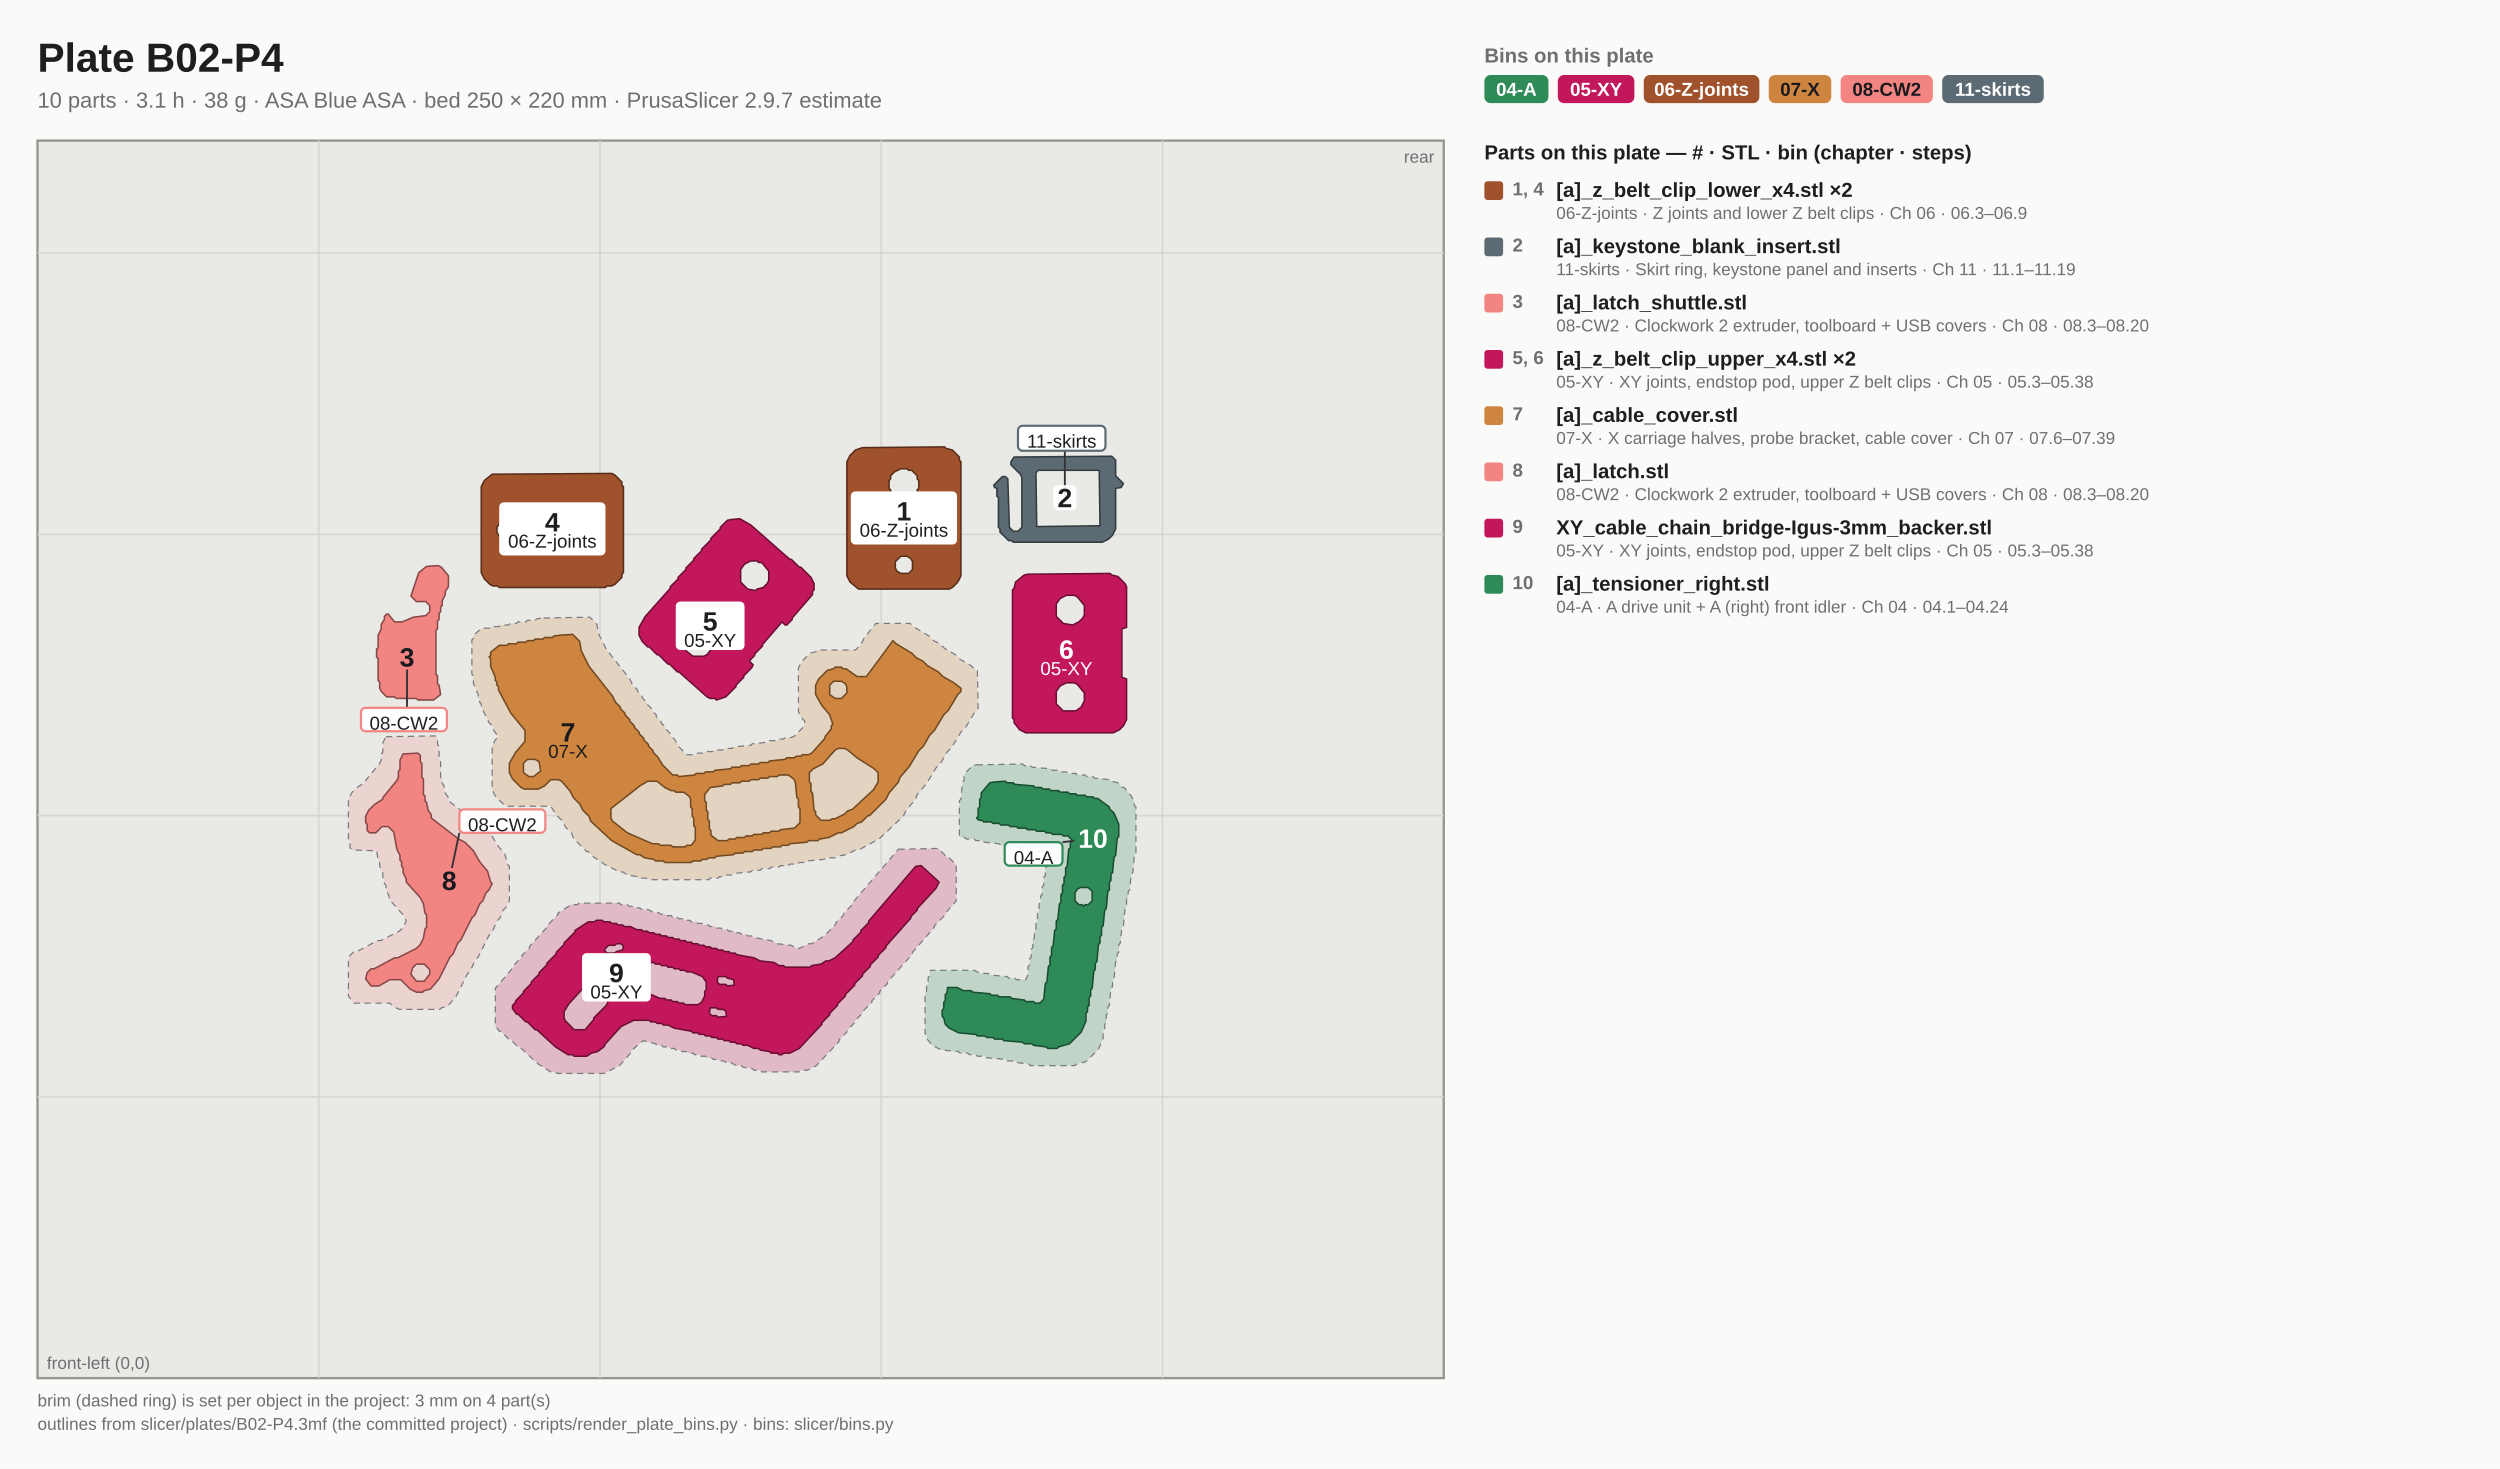
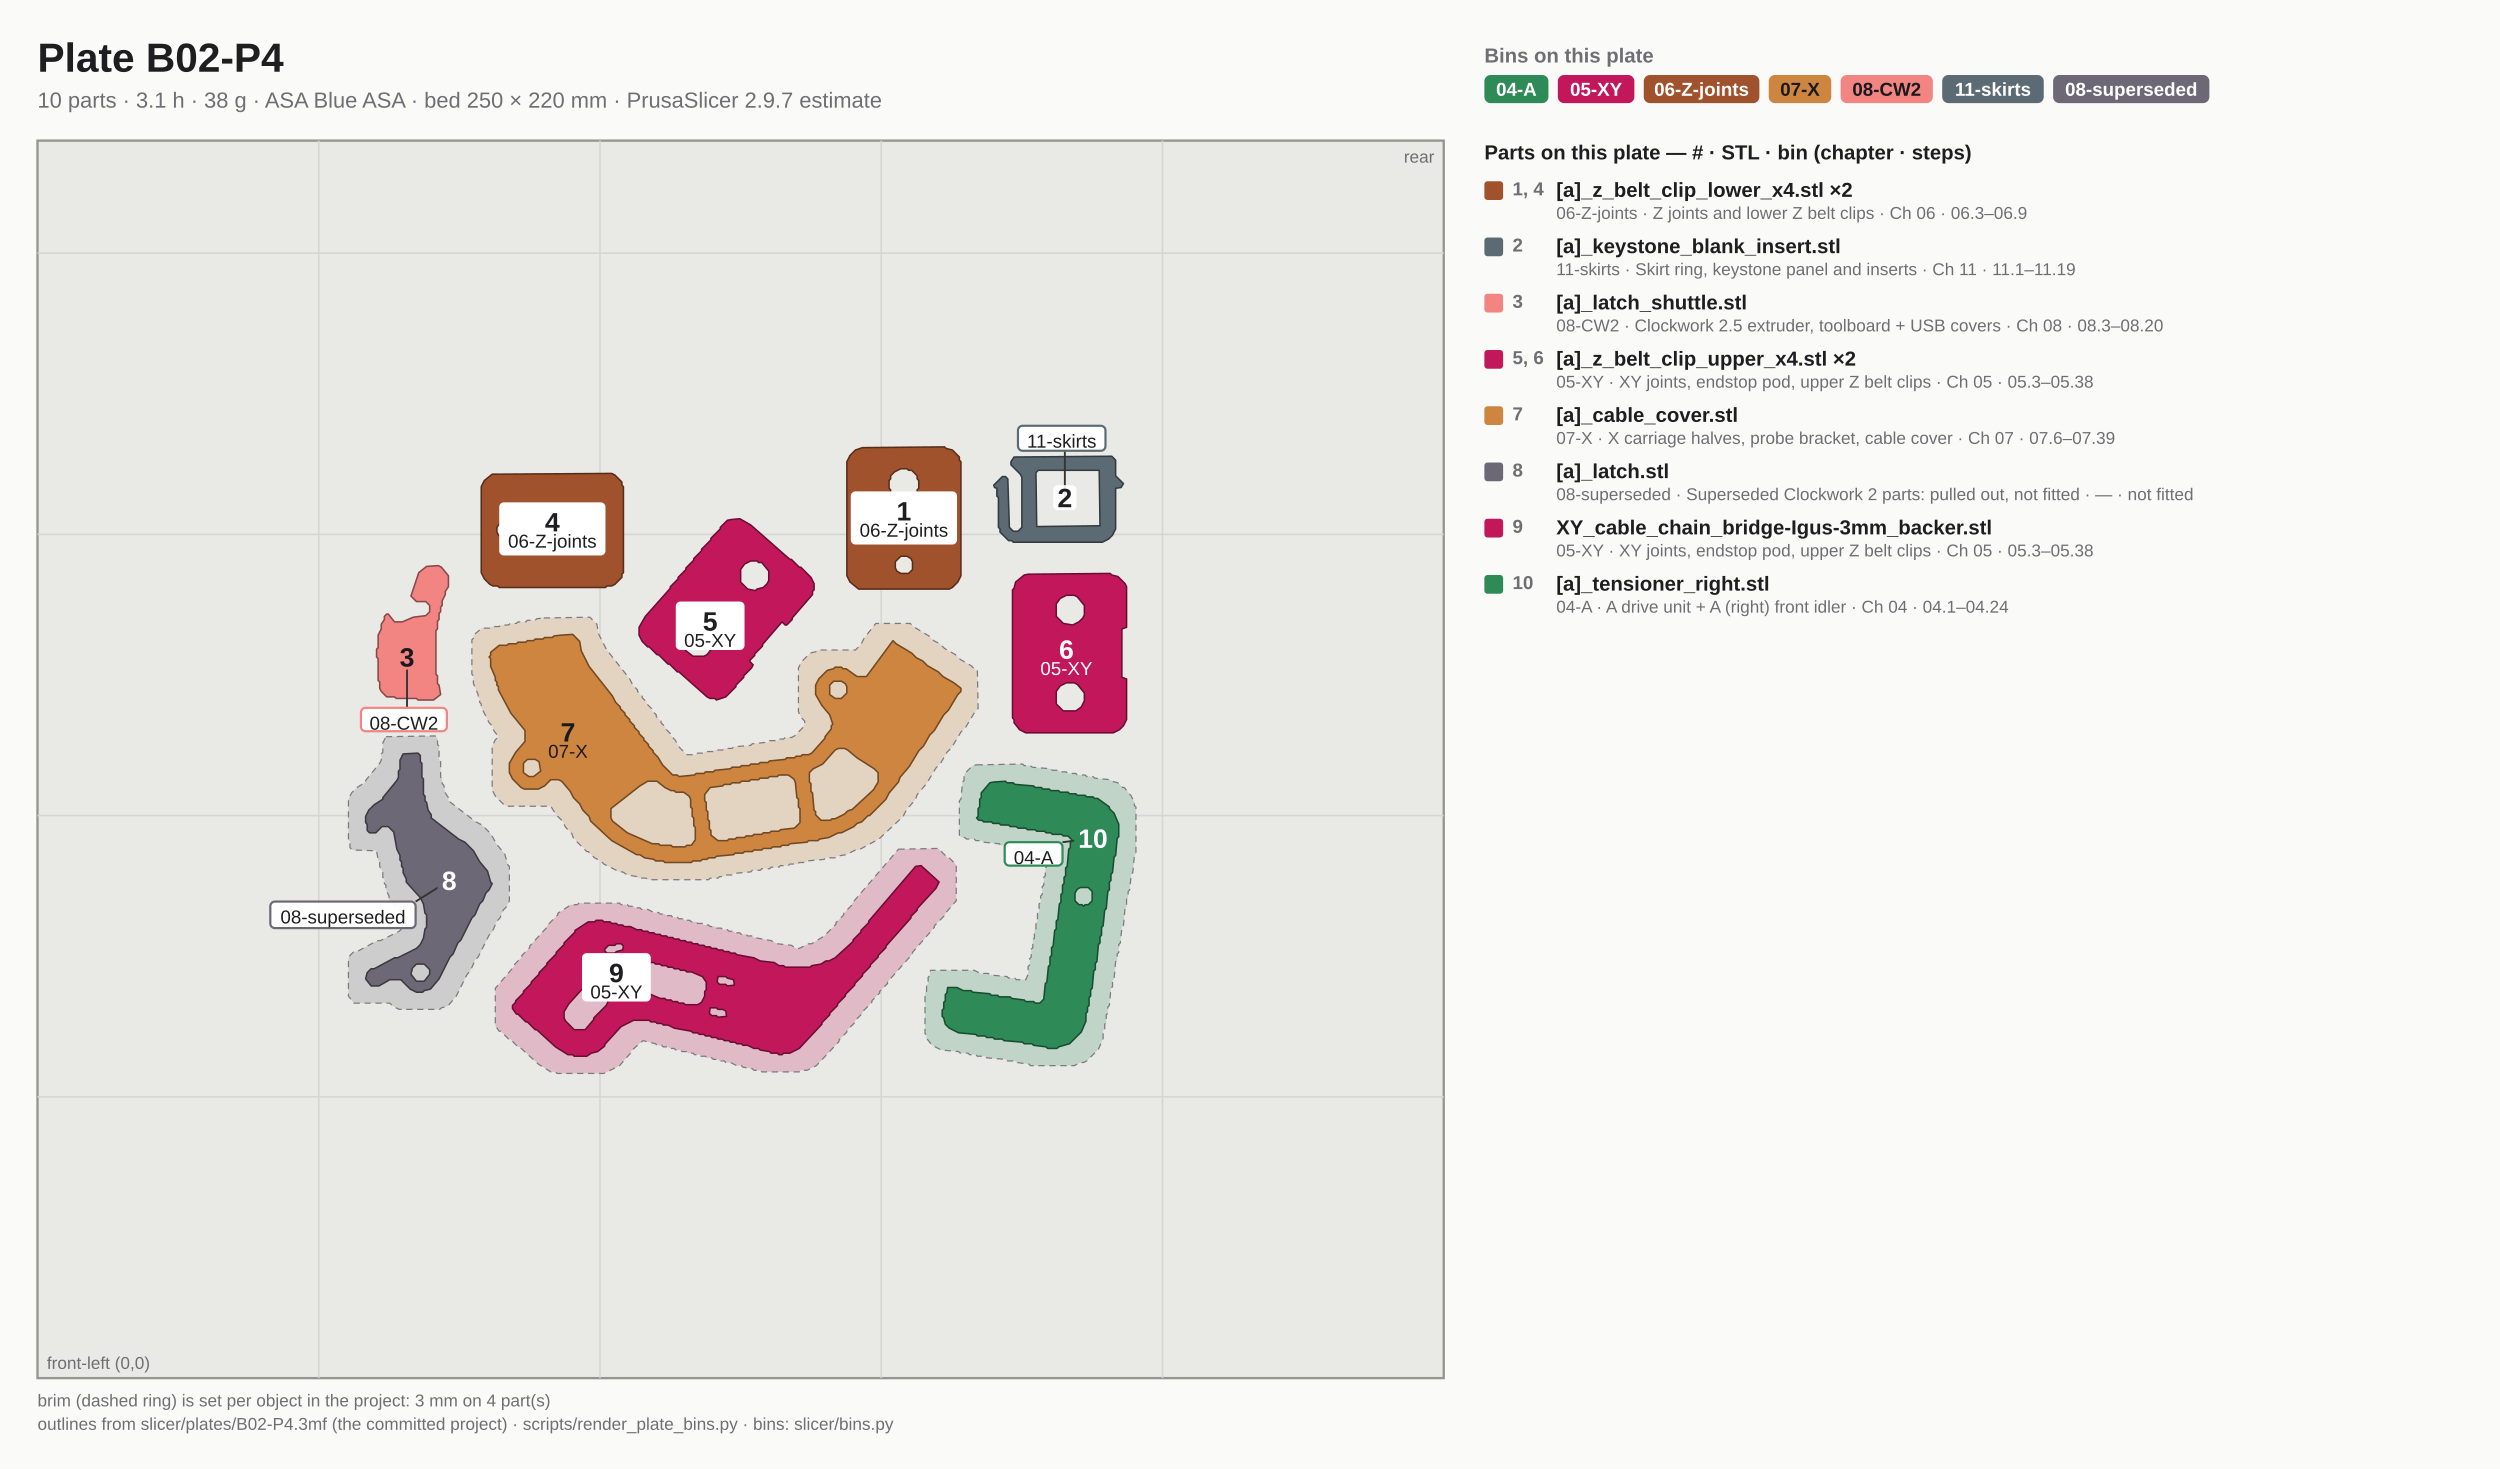
<svg xmlns="http://www.w3.org/2000/svg" width="1600" height="940" viewBox="0 0 1600 940" font-family="Arial, Helvetica, 'DejaVu Sans', sans-serif">
  <rect x="0" y="0" width="1600" height="940" fill="#fafaf9" />
  <text x="24.0" y="45.9" font-size="26" fill="#1e1e20" text-anchor="start" font-weight="bold">Plate B02-P4</text>
  <text x="24.0" y="68.9" font-size="14" fill="#6e6e73" text-anchor="start">10 parts  ·  3.1 h  ·  38 g  ·  ASA Blue ASA  ·  bed 250 × 220 mm  ·  PrusaSlicer 2.9.7 estimate</text>
  <rect x="24.0" y="90.0" width="900.0" height="792.0" fill="#e9e9e6" stroke="#96968f" stroke-width="1.5" />
  <line x1="204.0" y1="90.0" x2="204.0" y2="882.0" stroke="#d5d5d1" stroke-width="1.0" />
  <line x1="384.0" y1="90.0" x2="384.0" y2="882.0" stroke="#d5d5d1" stroke-width="1.0" />
  <line x1="564.0" y1="90.0" x2="564.0" y2="882.0" stroke="#d5d5d1" stroke-width="1.0" />
  <line x1="744.0" y1="90.0" x2="744.0" y2="882.0" stroke="#d5d5d1" stroke-width="1.0" />
  <line x1="24.0" y1="702.0" x2="924.0" y2="702.0" stroke="#d5d5d1" stroke-width="1.0" />
  <line x1="24.0" y1="522.0" x2="924.0" y2="522.0" stroke="#d5d5d1" stroke-width="1.0" />
  <line x1="24.0" y1="342.0" x2="924.0" y2="342.0" stroke="#d5d5d1" stroke-width="1.0" />
  <line x1="24.0" y1="162.0" x2="924.0" y2="162.0" stroke="#d5d5d1" stroke-width="1.0" />
  <text x="30.0" y="876.1" font-size="11" fill="#6e6e73" text-anchor="start">front-left (0,0)</text>
  <text x="918.0" y="104.1" font-size="11" fill="#6e6e73" text-anchor="end">rear</text>
  <path d="M348.0,395.5 377.5,395.0 382.0,399.5 383.0,405.5 388.0,415.5 403.0,434.5 405.0,438.5 408.0,441.5 408.0,442.5 411.0,445.5 411.0,446.5 414.0,449.5 414.0,450.5 417.0,453.5 417.0,454.5 420.0,457.5 420.0,458.5 423.0,461.5 423.0,462.5 426.0,465.5 426.0,466.5 429.0,469.5 429.0,470.5 432.0,473.5 435.0,478.5 439.5,483.0 445.5,483.0 446.5,482.0 450.5,482.0 451.5,481.0 456.5,481.0 457.5,480.0 462.5,480.0 463.5,479.0 468.5,479.0 469.5,478.0 480.5,477.0 481.5,476.0 491.5,475.0 492.5,474.0 497.5,474.0 498.5,473.0 501.5,473.0 502.5,472.0 506.5,472.0 508.5,471.0 514.0,465.5 515.0,463.5 515.0,461.5 513.0,459.5 511.0,455.5 511.0,427.5 513.0,423.5 518.5,418.0 522.5,417.0 523.5,416.0 547.5,416.0 551.0,412.5 553.0,408.5 560.5,399.0 582.5,399.0 584.5,401.0 594.5,407.0 597.5,410.0 601.5,412.0 604.5,415.0 611.5,419.0 614.5,422.0 621.5,426.0 624.5,429.0 625.5,429.0 626.0,453.5 624.0,455.5 618.0,465.5 615.0,468.5 609.0,478.5 606.0,481.5 602.0,488.5 599.0,491.5 593.0,501.5 587.0,508.5 586.0,511.5 580.0,518.5 578.0,522.5 562.5,537.0 549.5,544.0 547.5,544.0 541.5,547.0 535.5,548.0 534.5,549.0 528.5,549.0 527.5,550.0 516.5,551.0 515.5,552.0 511.5,552.0 510.5,553.0 505.5,553.0 504.5,554.0 499.5,554.0 498.5,555.0 493.5,555.0 492.5,556.0 487.5,556.0 486.5,557.0 481.5,557.0 480.5,558.0 469.5,559.0 468.5,560.0 464.5,560.0 463.5,561.0 460.5,561.0 459.5,562.0 454.5,562.0 453.5,563.0 414.5,563.0 413.5,562.0 408.5,562.0 407.5,561.0 401.5,560.0 398.5,558.0 396.5,558.0 386.5,553.0 384.5,551.0 380.5,549.0 376.5,545.0 375.5,545.0 367.0,536.5 366.0,533.5 362.0,529.5 360.0,525.5 356.0,521.5 352.5,516.0 324.5,516.0 322.5,515.0 317.0,509.5 315.0,505.5 315.0,477.5 317.0,473.5 319.0,471.5 316.0,467.5 315.0,464.5 313.0,462.5 308.0,452.5 308.0,450.5 307.0,449.5 307.0,447.5 306.0,446.5 306.0,444.5 303.0,437.5 303.0,432.5 302.0,431.5 302.0,409.5 303.0,408.5 303.0,406.5 308.5,402.0 313.5,402.0 314.5,401.0 319.5,401.0 320.5,400.0 325.5,400.0 326.5,399.0 330.5,399.0 331.5,398.0 336.5,398.0 337.5,397.0 342.5,397.0 343.5,396.0Z" fill-rule="evenodd" fill="#e3d3c1" stroke="#7a7a80" stroke-width="0.8" stroke-linejoin="round" stroke-dasharray="4 3" />
  <path d="M575.0,543.5 600.5,543.0 606.5,549.0 607.5,549.0 612.0,553.5 612.0,576.5 605.0,584.5 605.0,585.5 598.0,592.5 598.0,593.5 584.0,609.5 584.0,610.5 568.0,628.5 568.0,629.5 563.0,634.5 563.0,635.5 558.0,640.5 558.0,641.5 552.0,647.5 552.0,648.5 547.0,653.5 547.0,654.5 542.0,659.5 542.0,660.5 537.0,665.5 537.0,666.5 522.5,682.0 516.5,685.0 512.5,685.0 511.5,686.0 487.5,686.0 486.5,685.0 482.5,685.0 481.5,684.0 475.5,683.0 474.5,682.0 471.5,682.0 467.5,680.0 464.5,680.0 463.5,679.0 460.5,679.0 459.5,678.0 456.5,678.0 455.5,677.0 452.5,677.0 451.5,676.0 448.5,676.0 447.5,675.0 444.5,675.0 443.5,674.0 440.5,674.0 439.5,673.0 436.5,673.0 435.5,672.0 432.5,672.0 431.5,671.0 428.5,671.0 427.5,670.0 424.5,670.0 423.5,669.0 420.5,669.0 419.5,668.0 411.5,666.0 404.0,672.5 404.0,673.5 396.5,682.0 386.5,687.0 356.5,687.0 355.5,686.0 352.5,686.0 344.5,681.0 332.5,670.0 331.5,670.0 326.5,665.0 325.5,665.0 320.5,660.0 319.5,660.0 317.0,656.5 317.0,632.5 329.0,618.5 329.0,617.5 334.0,612.5 334.0,611.5 339.0,606.5 339.0,605.5 350.0,593.5 350.0,592.5 357.0,585.5 357.0,584.5 365.5,579.0 369.5,579.0 370.5,578.0 396.5,578.0 397.5,579.0 401.5,579.0 402.5,580.0 405.5,580.0 406.5,581.0 409.5,581.0 410.5,582.0 414.5,582.0 418.5,584.0 421.5,584.0 422.5,585.0 425.5,585.0 426.5,586.0 429.5,586.0 430.5,587.0 433.5,587.0 434.5,588.0 437.5,588.0 438.5,589.0 441.5,589.0 442.5,590.0 445.5,590.0 446.5,591.0 449.5,591.0 450.5,592.0 453.5,592.0 454.5,593.0 457.5,593.0 458.5,594.0 461.5,594.0 462.5,595.0 465.5,595.0 466.5,596.0 469.5,596.0 470.5,597.0 473.5,597.0 474.5,598.0 477.5,598.0 478.5,599.0 481.5,599.0 482.5,600.0 493.5,602.0 497.5,604.0 506.5,605.0 509.5,607.0 511.5,607.0 517.5,604.0 519.5,604.0 527.5,599.0 535.0,591.5 535.0,590.5 540.0,585.5 540.0,584.5 545.0,579.5 545.0,578.5Z" fill-rule="evenodd" fill="#e0bbc7" stroke="#7a7a80" stroke-width="0.8" stroke-linejoin="round" stroke-dasharray="4 3" />
  <path d="M625.0,489.5 654.5,489.0 655.5,490.0 659.5,490.0 660.5,491.0 672.5,492.0 673.5,493.0 677.5,493.0 678.5,494.0 682.5,494.0 683.5,495.0 688.5,495.0 689.5,496.0 694.5,496.0 695.5,497.0 699.5,497.0 700.5,498.0 710.5,499.0 711.5,500.0 715.5,501.0 718.5,504.0 719.5,504.0 724.0,509.5 726.0,513.5 726.0,515.5 727.0,516.5 727.0,546.5 726.0,547.5 725.0,558.5 724.0,559.5 723.0,569.5 722.0,570.5 722.0,574.5 721.0,575.5 721.0,580.5 720.0,581.5 719.0,592.5 718.0,593.5 717.0,603.5 716.0,604.5 716.0,609.5 715.0,610.5 715.0,614.5 714.0,615.5 713.0,626.5 712.0,627.5 712.0,631.5 711.0,632.5 710.0,643.5 709.0,644.5 709.0,648.5 708.0,649.5 708.0,654.5 707.0,655.5 707.0,658.5 706.0,659.5 706.0,664.5 703.0,671.5 695.5,679.0 693.5,680.0 691.5,680.0 687.5,682.0 659.5,682.0 658.5,681.0 650.5,680.0 649.5,679.0 644.5,679.0 643.5,678.0 631.5,677.0 630.5,676.0 625.5,676.0 624.5,675.0 620.5,675.0 619.5,674.0 614.5,674.0 613.5,673.0 602.5,672.0 596.5,669.0 593.0,664.5 593.0,662.5 592.0,661.5 592.0,635.5 593.0,634.5 593.0,630.5 594.0,629.5 594.0,625.5 595.0,624.5 595.5,621.0 623.5,621.0 627.5,623.0 632.5,623.0 633.5,624.0 644.5,625.0 645.5,626.0 649.5,626.0 650.5,627.0 656.5,627.0 658.0,623.5 658.0,618.5 659.0,617.5 659.0,613.5 660.0,612.5 660.0,607.5 661.0,606.5 661.0,601.5 662.0,600.5 662.0,595.5 663.0,594.5 663.0,590.5 664.0,589.5 664.0,584.5 665.0,583.5 665.0,578.5 666.0,577.5 666.0,573.5 667.0,572.5 667.0,567.5 668.0,566.5 668.0,561.5 669.0,560.5 669.0,555.5 670.0,554.5 671.0,546.5 668.5,545.0 662.5,545.0 661.5,544.0 658.5,544.0 657.5,543.0 652.5,543.0 651.5,542.0 640.5,541.0 639.5,540.0 629.5,539.0 628.5,538.0 624.5,538.0 623.5,537.0 618.5,537.0 617.5,536.0 615.5,536.0 614.0,534.5 614.0,512.5 615.0,511.5 616.0,500.5 617.0,499.5 617.0,496.5 618.0,494.5 622.5,490.0Z" fill-rule="evenodd" fill="#c0d4c7" stroke="#7a7a80" stroke-width="0.8" stroke-linejoin="round" stroke-dasharray="4 3" />
-   <path d="M247.0,471.5 278.5,471.0 280.0,472.5 280.0,476.5 281.0,477.5 281.0,486.5 282.0,487.5 282.0,497.5 283.0,498.5 283.0,501.5 284.0,502.5 285.0,507.5 287.0,510.5 287.0,512.5 304.5,526.0 308.5,528.0 314.0,533.5 318.0,540.5 323.0,546.5 325.0,553.5 326.0,554.5 326.0,576.5 324.0,580.5 322.0,582.5 320.0,587.5 318.0,589.5 315.0,596.5 313.0,598.5 306.0,612.5 304.0,614.5 301.0,621.5 299.0,623.5 292.0,637.5 286.5,644.0 282.5,645.0 281.5,646.0 255.5,646.0 251.5,644.0 249.5,642.0 226.5,642.0 223.0,637.5 223.0,613.5 224.0,611.5 226.5,609.0 228.5,609.0 241.5,602.0 243.5,602.0 255.5,596.0 258.0,593.5 260.0,589.5 258.0,585.5 249.0,575.5 249.0,573.5 247.0,569.5 247.0,566.5 246.0,565.5 246.0,562.5 245.0,561.5 245.0,558.5 243.0,554.5 243.0,551.5 242.0,550.5 241.0,544.5 225.5,544.0 224.0,542.5 224.0,538.5 223.0,537.5 223.0,511.5 225.0,507.5 228.5,504.0 234.0,500.5 234.0,499.5 243.0,488.5 244.0,486.5 244.0,482.5 245.0,481.5 245.0,475.5Z" fill-rule="evenodd" fill="#ebd3d0" stroke="#7a7a80" stroke-width="0.8" stroke-linejoin="round" stroke-dasharray="4 3" />
+   <path d="M247.0,471.5 278.5,471.0 280.0,472.5 280.0,476.5 281.0,477.5 281.0,486.5 282.0,487.5 282.0,497.5 283.0,498.5 283.0,501.5 284.0,502.5 285.0,507.5 287.0,510.5 287.0,512.5 304.5,526.0 308.5,528.0 314.0,533.5 318.0,540.5 323.0,546.5 325.0,553.5 326.0,554.5 326.0,576.5 324.0,580.5 322.0,582.5 320.0,587.5 318.0,589.5 315.0,596.5 313.0,598.5 306.0,612.5 304.0,614.5 301.0,621.5 299.0,623.5 292.0,637.5 286.5,644.0 282.5,645.0 281.5,646.0 255.5,646.0 251.5,644.0 249.5,642.0 226.5,642.0 223.0,637.5 223.0,613.5 224.0,611.5 226.5,609.0 228.5,609.0 241.5,602.0 243.5,602.0 255.5,596.0 258.0,593.5 260.0,589.5 258.0,585.5 249.0,575.5 249.0,573.5 247.0,569.5 247.0,566.5 246.0,565.5 246.0,562.5 245.0,561.5 245.0,558.5 243.0,554.5 243.0,551.5 242.0,550.5 241.0,544.5 225.5,544.0 224.0,542.5 224.0,538.5 223.0,537.5 223.0,511.5 225.0,507.5 228.5,504.0 234.0,500.5 234.0,499.5 243.0,488.5 244.0,486.5 244.0,482.5 245.0,481.5 245.0,475.5Z" fill-rule="evenodd" fill="#cecdcd" stroke="#7a7a80" stroke-width="0.8" stroke-linejoin="round" stroke-dasharray="4 3" />
  <path d="M359.0,406.5 366.5,406.0 371.0,410.5 372.0,416.5 377.0,426.5 392.0,445.5 394.0,449.5 397.0,452.5 397.0,453.5 400.0,456.5 400.0,457.5 403.0,460.5 403.0,461.5 406.0,464.5 406.0,465.5 409.0,468.5 409.0,469.5 412.0,472.5 412.0,473.5 415.0,476.5 415.0,477.5 418.0,480.5 418.0,481.5 421.0,484.5 424.0,489.5 430.5,496.0 433.5,496.0 434.5,497.0 444.5,496.0 445.5,495.0 450.5,495.0 451.5,494.0 456.5,494.0 457.5,493.0 467.5,492.0 468.5,491.0 473.5,491.0 474.5,490.0 479.5,490.0 480.5,489.0 485.5,489.0 486.5,488.0 491.5,488.0 492.5,487.0 502.5,486.0 503.5,485.0 508.5,485.0 509.5,484.0 512.5,484.0 513.5,483.0 517.5,483.0 519.5,482.0 528.0,472.5 528.0,471.5 532.0,466.5 532.0,464.5 533.0,463.5 531.0,457.5 526.0,451.5 522.0,444.5 522.0,438.5 524.0,434.5 529.5,429.0 533.5,428.0 534.5,427.0 538.5,427.0 539.5,428.0 541.5,428.0 548.5,433.0 554.5,433.0 571.5,410.0 573.5,412.0 583.5,418.0 586.5,421.0 590.5,423.0 593.5,426.0 600.5,430.0 603.5,433.0 610.5,437.0 615.0,440.5 615.0,442.5 613.0,444.5 607.0,454.5 604.0,457.5 598.0,467.5 595.0,470.5 591.0,477.5 588.0,480.5 582.0,490.5 576.0,497.5 575.0,500.5 569.0,507.5 567.0,511.5 556.5,522.0 555.5,522.0 551.5,526.0 548.5,527.0 546.5,529.0 538.5,533.0 536.5,533.0 530.5,536.0 524.5,537.0 523.5,538.0 517.5,538.0 516.5,539.0 505.5,540.0 504.5,541.0 500.5,541.0 499.5,542.0 494.5,542.0 493.5,543.0 488.5,543.0 487.5,544.0 482.5,544.0 481.5,545.0 476.5,545.0 475.5,546.0 470.5,546.0 469.5,547.0 458.5,548.0 457.5,549.0 453.5,549.0 452.5,550.0 449.5,550.0 448.5,551.0 443.5,551.0 442.5,552.0 425.5,552.0 424.5,551.0 419.5,551.0 418.5,550.0 412.5,549.0 409.5,547.0 407.5,547.0 391.5,538.0 378.0,525.5 377.0,522.5 373.0,518.5 371.0,514.5 367.0,510.5 365.0,506.5 359.5,500.0 357.5,499.0 352.5,499.0 348.5,503.0 344.5,505.0 335.5,505.0 333.5,504.0 328.0,498.5 326.0,494.5 326.0,488.5 330.0,481.5 336.0,474.5 336.0,467.5 327.0,456.5 319.0,441.5 319.0,439.5 318.0,438.5 318.0,436.5 317.0,435.5 317.0,433.5 314.0,426.5 314.0,421.5 313.0,420.5 314.0,419.5 314.0,417.5 319.5,413.0 324.5,413.0 325.5,412.0 330.5,412.0 331.5,411.0 336.5,411.0 337.5,410.0 341.5,410.0 342.5,409.0 347.5,409.0 348.5,408.0 353.5,408.0 354.5,407.0Z M533.5,436.0 531.0,438.5 531.0,444.5 534.5,447.0 538.5,447.0 542.0,443.5 542.0,439.5 541.0,437.5 538.5,436.0Z M536.5,479.0 534.5,480.0 526.5,489.0 520.5,492.0 518.0,494.5 518.0,500.5 519.0,501.5 519.0,506.5 520.0,507.5 521.0,518.5 522.0,519.5 522.0,521.5 525.5,525.0 531.5,525.0 532.5,524.0 534.5,524.0 540.5,521.0 542.5,519.0 545.5,518.0 559.0,505.5 562.0,500.5 562.0,494.5 559.5,492.0 548.5,485.0 542.5,480.0 540.5,479.0Z M337.5,486.0 335.0,488.5 335.0,494.5 338.5,497.0 341.5,497.0 346.0,493.5 345.0,487.5 342.5,486.0Z M498.5,496.0 497.5,497.0 492.5,497.0 491.5,498.0 486.5,498.0 485.5,499.0 480.5,499.0 479.5,500.0 474.5,500.0 473.5,501.0 468.5,501.0 467.5,502.0 463.5,502.0 462.5,503.0 454.5,504.0 451.0,508.5 451.0,512.5 452.0,513.5 452.0,518.5 453.0,519.5 453.0,524.5 454.0,525.5 454.0,530.5 455.0,531.5 455.0,534.5 459.5,538.0 465.5,538.0 466.5,537.0 470.5,537.0 471.5,536.0 476.5,536.0 477.5,535.0 481.5,535.0 482.5,534.0 487.5,534.0 488.5,533.0 492.5,533.0 493.5,532.0 498.5,532.0 499.5,531.0 508.5,530.0 512.0,526.5 512.0,517.5 511.0,516.5 511.0,511.5 510.0,510.5 509.0,500.5 508.0,498.5 504.5,496.0Z M414.5,500.0 409.5,503.0 391.0,517.5 391.0,523.5 392.0,525.5 401.5,533.0 417.5,540.0 421.5,540.0 422.5,541.0 429.5,541.0 430.5,542.0 438.5,542.0 439.5,541.0 442.5,541.0 445.0,537.5 445.0,529.5 444.0,528.5 444.0,523.5 443.0,522.5 443.0,517.5 442.0,516.5 442.0,511.5 441.0,509.5 437.5,507.0 432.5,507.0 431.5,506.0 429.5,506.0 425.5,504.0 420.5,500.0Z" fill-rule="evenodd" fill="#cd853f" stroke="#714923" stroke-width="1.0" stroke-linejoin="round" />
  <path d="M586.0,554.5 589.5,554.0 601.0,564.5 599.0,568.5 587.0,581.5 587.0,582.5 583.0,586.5 583.0,587.5 567.0,605.5 567.0,606.5 562.0,611.5 562.0,612.5 557.0,617.5 557.0,618.5 552.0,623.5 552.0,624.5 547.0,629.5 547.0,630.5 541.0,636.5 541.0,637.5 536.0,642.5 536.0,643.5 531.0,648.5 531.0,649.5 526.0,654.5 526.0,655.5 511.5,671.0 505.5,674.0 501.5,674.0 500.5,675.0 498.5,675.0 497.5,674.0 493.5,674.0 492.5,673.0 486.5,672.0 485.5,671.0 482.5,671.0 478.5,669.0 475.5,669.0 474.5,668.0 471.5,668.0 470.5,667.0 467.5,667.0 466.5,666.0 463.5,666.0 462.5,665.0 459.5,665.0 458.5,664.0 455.5,664.0 454.5,663.0 451.5,663.0 450.5,662.0 447.5,662.0 446.5,661.0 443.5,661.0 442.5,660.0 431.5,658.0 427.5,656.0 424.5,656.0 423.5,655.0 420.5,655.0 419.5,654.0 416.5,654.0 415.5,653.0 405.5,653.0 397.5,657.0 387.0,668.5 387.0,669.5 382.5,673.0 378.5,674.0 375.5,676.0 367.5,676.0 366.5,675.0 363.5,675.0 355.5,670.0 343.5,659.0 342.5,659.0 337.5,654.0 336.5,654.0 331.5,649.0 330.5,649.0 328.0,645.5 328.0,643.5 330.0,641.5 330.0,640.5 335.0,635.5 335.0,634.5 340.0,629.5 340.0,628.5 345.0,623.5 345.0,622.5 350.0,617.5 350.0,616.5 356.0,610.5 356.0,609.5 361.0,604.5 361.0,603.5 368.0,596.5 368.0,595.5 376.5,590.0 380.5,590.0 381.5,589.0 385.5,589.0 386.5,590.0 390.5,590.0 391.5,591.0 394.5,591.0 395.5,592.0 398.5,592.0 399.5,593.0 403.5,593.0 407.5,595.0 410.5,595.0 411.5,596.0 414.5,596.0 415.5,597.0 418.5,597.0 419.5,598.0 422.5,598.0 423.5,599.0 426.5,599.0 427.5,600.0 430.5,600.0 431.5,601.0 434.5,601.0 435.5,602.0 438.5,602.0 439.5,603.0 442.5,603.0 443.5,604.0 446.5,604.0 447.5,605.0 450.5,605.0 451.5,606.0 454.5,606.0 455.5,607.0 458.5,607.0 459.5,608.0 462.5,608.0 463.5,609.0 466.5,609.0 467.5,610.0 470.5,610.0 471.5,611.0 482.5,613.0 486.5,615.0 495.5,616.0 498.5,618.0 501.5,618.0 502.5,619.0 518.5,619.0 519.5,618.0 525.5,617.0 528.5,615.0 530.5,615.0 534.5,613.0 546.0,602.5 546.0,601.5 551.0,596.5 551.0,595.5 556.0,590.5 556.0,589.5Z M394.5,604.0 393.5,605.0 389.5,605.0 387.0,607.5 387.0,608.5 388.5,610.0 393.5,610.0 394.5,609.0 398.5,608.0 399.0,605.5 397.5,604.0Z M412.5,616.0 409.0,619.5 409.0,621.5 408.0,622.5 409.0,624.5 409.0,627.5 410.0,628.5 410.0,632.5 412.5,636.0 415.5,636.0 422.5,639.0 425.5,639.0 426.5,640.0 429.5,640.0 430.5,641.0 433.5,641.0 434.5,642.0 437.5,642.0 438.5,643.0 446.5,643.0 449.0,641.5 451.0,637.5 451.0,634.5 452.0,633.5 452.0,628.5 449.5,625.0 442.5,622.0 439.5,622.0 438.5,621.0 435.5,621.0 434.5,620.0 431.5,620.0 430.5,619.0 427.5,619.0 426.5,618.0 423.5,618.0 422.5,617.0 419.5,617.0 418.5,616.0Z M459.5,625.0 459.0,628.5 460.5,630.0 464.5,630.0 465.5,631.0 470.0,630.5 469.5,627.0 465.5,626.0 464.5,625.0Z M378.5,627.0 374.0,630.5 374.0,631.5 364.0,642.5 361.0,647.5 361.0,651.5 362.0,653.5 367.5,659.0 374.5,659.0 380.0,652.5 380.0,651.5 388.0,643.5 389.0,641.5 389.0,637.5 388.0,636.5 387.0,630.5 383.5,627.0Z M400.5,634.0 399.5,635.0 396.5,635.0 394.5,636.0 394.0,638.5 395.5,640.0 399.5,640.0 400.5,639.0 404.5,638.0 406.0,635.5 404.5,634.0Z M454.5,645.0 454.0,648.5 455.5,650.0 458.5,650.0 459.5,651.0 465.0,650.5 464.5,647.0 462.5,646.0 459.5,646.0 458.5,645.0Z" fill-rule="evenodd" fill="#c2185b" stroke="#6b0d32" stroke-width="1.0" stroke-linejoin="round" />
  <path d="M636.0,500.5 643.5,500.0 644.5,501.0 648.5,501.0 649.5,502.0 661.5,503.0 662.5,504.0 666.5,504.0 667.5,505.0 671.5,505.0 672.5,506.0 677.5,506.0 678.5,507.0 683.5,507.0 684.5,508.0 688.5,508.0 689.5,509.0 694.5,509.0 695.5,510.0 699.5,510.0 700.5,511.0 702.5,511.0 710.0,516.5 710.0,517.5 713.0,520.5 716.0,527.5 716.0,535.5 715.0,536.5 714.0,547.5 713.0,548.5 712.0,558.5 711.0,559.5 711.0,563.5 710.0,564.5 710.0,569.5 709.0,570.5 708.0,581.5 707.0,582.5 706.0,592.5 705.0,593.5 705.0,598.5 704.0,599.5 704.0,603.5 703.0,604.5 702.0,615.5 701.0,616.5 701.0,620.5 700.0,621.5 699.0,632.5 698.0,633.5 698.0,637.5 697.0,638.5 697.0,643.5 696.0,644.5 696.0,647.5 695.0,648.5 695.0,653.5 692.0,660.5 684.5,668.0 677.5,670.0 676.5,671.0 670.5,671.0 669.5,670.0 661.5,669.0 660.5,668.0 655.5,668.0 654.5,667.0 642.5,666.0 641.5,665.0 636.5,665.0 635.5,664.0 631.5,664.0 630.5,663.0 625.5,663.0 624.5,662.0 613.5,661.0 607.5,658.0 605.0,655.5 604.0,651.5 603.0,650.5 603.0,646.5 604.0,645.5 604.0,641.5 605.0,640.5 605.0,636.5 606.0,635.5 606.5,632.0 612.5,632.0 616.5,634.0 621.5,634.0 622.5,635.0 633.5,636.0 634.5,637.0 638.5,637.0 639.5,638.0 646.5,638.0 647.5,639.0 655.5,640.0 656.5,641.0 661.5,641.0 662.5,642.0 665.5,642.0 668.0,639.5 669.0,629.5 670.0,628.5 671.0,618.5 672.0,617.5 672.0,612.5 673.0,611.5 673.0,606.5 674.0,605.5 675.0,595.5 676.0,594.5 676.0,589.5 677.0,588.5 678.0,578.5 679.0,577.5 679.0,572.5 680.0,571.5 680.0,566.5 681.0,565.5 681.0,561.5 682.0,560.5 682.0,555.5 683.0,554.5 684.0,543.5 685.0,542.5 685.0,539.5 686.0,537.5 683.5,535.0 680.5,535.0 679.5,534.0 673.5,534.0 672.5,533.0 669.5,533.0 668.5,532.0 663.5,532.0 662.5,531.0 657.5,531.0 656.5,530.0 651.5,530.0 650.5,529.0 646.5,529.0 645.5,528.0 640.5,528.0 639.5,527.0 635.5,527.0 634.5,526.0 629.5,526.0 628.5,525.0 626.5,525.0 625.0,523.5 626.0,522.5 626.0,517.5 627.0,516.5 627.0,511.5 628.0,510.5 628.0,507.5 633.5,501.0Z M691.5,568.0 689.5,569.0 688.0,571.5 688.0,576.5 690.5,579.0 692.5,579.0 693.5,580.0 694.5,579.0 696.5,579.0 699.0,576.5 699.0,570.5 696.5,568.0Z" fill-rule="evenodd" fill="#2e8b57" stroke="#194c30" stroke-width="1.0" stroke-linejoin="round" />
-   <path d="M258.0,482.5 267.5,482.0 269.0,483.5 269.0,487.5 270.0,488.5 270.0,497.5 271.0,498.5 271.0,508.5 272.0,509.5 272.0,512.5 273.0,513.5 274.0,518.5 276.0,521.5 276.0,523.5 293.5,537.0 297.5,539.0 303.0,544.5 307.0,551.5 312.0,557.5 314.0,564.5 315.0,565.5 313.0,569.5 311.0,571.5 309.0,576.5 307.0,578.5 304.0,585.5 302.0,587.5 295.0,601.5 293.0,603.5 290.0,610.5 288.0,612.5 281.0,626.5 275.5,633.0 271.5,634.0 270.5,635.0 266.5,635.0 262.5,633.0 256.5,627.0 249.5,627.0 242.5,631.0 237.5,631.0 234.0,626.5 235.0,622.5 237.5,620.0 239.5,620.0 252.5,613.0 254.5,613.0 266.5,607.0 269.0,604.5 271.0,600.5 272.0,594.5 273.0,593.5 273.0,585.5 272.0,584.5 271.0,578.5 269.0,574.5 260.0,564.5 260.0,562.5 258.0,558.5 258.0,555.5 257.0,554.5 257.0,551.5 256.0,550.5 256.0,547.5 254.0,543.5 252.0,532.5 248.5,529.0 244.5,529.0 240.5,533.0 236.5,533.0 235.0,531.5 235.0,527.5 234.0,526.5 234.0,522.5 236.0,518.5 239.5,515.0 245.0,511.5 245.0,510.5 254.0,499.5 255.0,497.5 255.0,493.5 256.0,492.5 256.0,486.5Z M266.5,617.0 264.0,619.5 263.0,623.5 266.5,628.0 271.5,628.0 275.0,623.5 275.0,620.5 271.5,617.0Z" fill-rule="evenodd" fill="#f28482" stroke="#854948" stroke-width="1.0" stroke-linejoin="round" />
+   <path d="M258.0,482.5 267.5,482.0 269.0,483.5 269.0,487.5 270.0,488.5 270.0,497.5 271.0,498.5 271.0,508.5 272.0,509.5 272.0,512.5 273.0,513.5 274.0,518.5 276.0,521.5 276.0,523.5 293.5,537.0 297.5,539.0 303.0,544.5 307.0,551.5 312.0,557.5 314.0,564.5 315.0,565.5 313.0,569.5 311.0,571.5 309.0,576.5 307.0,578.5 304.0,585.5 302.0,587.5 295.0,601.5 293.0,603.5 290.0,610.5 288.0,612.5 281.0,626.5 275.5,633.0 271.5,634.0 270.5,635.0 266.5,635.0 262.5,633.0 256.5,627.0 249.5,627.0 242.5,631.0 237.5,631.0 234.0,626.5 235.0,622.5 237.5,620.0 239.5,620.0 252.5,613.0 254.5,613.0 266.5,607.0 269.0,604.5 271.0,600.5 272.0,594.5 273.0,593.5 273.0,585.5 272.0,584.5 271.0,578.5 269.0,574.5 260.0,564.5 260.0,562.5 258.0,558.5 258.0,555.5 257.0,554.5 257.0,551.5 256.0,550.5 256.0,547.5 254.0,543.5 252.0,532.5 248.5,529.0 244.5,529.0 240.5,533.0 236.5,533.0 235.0,531.5 235.0,527.5 234.0,526.5 234.0,522.5 236.0,518.5 239.5,515.0 245.0,511.5 245.0,510.5 254.0,499.5 255.0,497.5 255.0,493.5 256.0,492.5 256.0,486.5Z M266.5,617.0 264.0,619.5 263.0,623.5 266.5,628.0 271.5,628.0 275.0,623.5 275.0,620.5 271.5,617.0Z" fill-rule="evenodd" fill="#6d6875" stroke="#3c3940" stroke-width="1.0" stroke-linejoin="round" />
  <path d="M658.0,367.5 710.5,367.0 711.5,368.0 715.5,369.0 720.0,373.5 721.0,375.5 721.0,401.5 718.0,402.5 718.0,433.5 721.0,434.5 721.0,460.5 719.0,464.5 716.5,467.0 712.5,469.0 656.5,469.0 652.5,467.0 649.0,462.5 649.0,460.5 648.0,459.5 648.0,377.5 649.0,376.5 650.0,372.5 655.5,368.0Z M682.5,381.0 678.5,383.0 676.0,386.5 676.0,394.5 680.5,399.0 686.5,400.0 690.5,398.0 693.0,395.5 694.0,393.5 694.0,387.5 689.5,382.0 687.5,381.0Z M682.5,437.0 678.5,439.0 676.0,442.5 676.0,450.5 680.5,455.0 688.5,455.0 692.0,452.5 694.0,448.5 694.0,443.5 689.5,438.0 687.5,437.0Z" fill-rule="evenodd" fill="#c2185b" stroke="#6b0d32" stroke-width="1.0" stroke-linejoin="round" />
  <path d="M468.0,332.5 473.5,332.0 480.5,336.0 505.5,358.0 506.5,358.0 511.5,363.0 512.5,363.0 519.0,369.5 521.0,373.5 521.0,377.5 520.0,378.5 520.0,380.5 507.0,395.5 507.0,396.5 503.5,400.0 502.5,400.0 500.5,398.0 488.0,412.5 488.0,413.5 483.0,418.5 483.0,419.5 480.0,422.5 480.0,423.5 482.0,425.5 481.0,427.5 476.0,432.5 476.0,433.5 471.0,438.5 471.0,439.5 464.5,446.0 458.5,448.0 457.5,447.0 454.5,447.0 452.5,446.0 434.5,430.0 433.5,430.0 428.5,425.0 427.5,425.0 421.5,419.0 420.5,419.0 415.5,414.0 414.5,414.0 411.0,410.5 409.0,406.5 409.0,401.5 413.0,394.5 429.0,376.5 429.0,375.5 434.0,370.5 434.0,369.5 439.0,364.5 439.0,363.5 444.0,358.5 444.0,357.5 449.0,352.5 449.0,351.5 455.0,345.5 455.0,344.5 461.0,338.5 461.0,337.5 465.5,333.0Z M480.5,359.0 476.5,361.0 474.0,364.5 474.0,372.5 478.5,377.0 483.5,378.0 484.5,377.0 488.5,376.0 491.0,373.5 492.0,371.5 492.0,365.5 487.5,360.0 485.5,360.0 484.5,359.0Z M443.5,402.0 441.5,404.0 440.5,404.0 438.0,407.5 438.0,414.5 439.0,416.5 443.5,420.0 450.5,420.0 452.5,419.0 456.0,414.5 456.0,407.5 452.5,403.0 450.5,403.0 449.5,402.0Z" fill-rule="evenodd" fill="#c2185b" stroke="#6b0d32" stroke-width="1.0" stroke-linejoin="round" />
  <path d="M315.0,303.5 391.5,303.0 393.5,304.0 398.0,308.5 398.0,310.5 399.0,311.5 399.0,366.5 398.0,367.5 398.0,369.5 393.5,374.0 391.5,375.0 388.5,375.0 387.5,376.0 319.5,376.0 318.5,375.0 315.5,375.0 313.5,374.0 310.0,370.5 308.0,366.5 308.0,311.5 310.0,307.5Z M371.5,330.0 366.0,334.5 366.0,336.5 365.0,337.5 366.0,343.5 370.5,348.0 380.5,348.0 385.0,342.5 385.0,335.5 384.0,333.5 379.5,330.0Z M320.5,334.0 318.0,337.5 318.0,340.5 319.0,342.5 322.5,345.0 325.5,345.0 327.5,344.0 329.0,342.5 329.0,336.5 326.5,334.0Z" fill-rule="evenodd" fill="#a0522d" stroke="#582d19" stroke-width="1.0" stroke-linejoin="round" />
  <path d="M552.0,286.5 604.5,286.0 605.5,287.0 609.5,288.0 614.0,292.5 614.0,294.5 615.0,295.5 615.0,368.5 613.0,372.5 609.5,376.0 607.5,377.0 549.5,377.0 544.0,372.5 542.0,368.5 542.0,295.5 544.0,291.5 547.5,288.0Z M576.5,300.0 572.5,302.0 570.0,304.5 570.0,306.5 569.0,307.5 569.0,312.5 570.0,313.5 570.0,315.5 573.5,319.0 575.5,320.0 581.5,320.0 587.0,315.5 587.0,313.5 588.0,312.5 588.0,307.5 587.0,306.5 587.0,304.5 583.5,301.0 581.5,301.0 580.5,300.0Z M576.5,356.0 573.0,359.5 573.0,363.5 574.0,365.5 576.5,367.0 581.5,367.0 584.0,364.5 584.0,359.5 583.0,357.5 580.5,356.0Z" fill-rule="evenodd" fill="#a0522d" stroke="#582d19" stroke-width="1.0" stroke-linejoin="round" />
  <path d="M649.0,292.5 711.5,292.0 714.0,294.5 714.0,304.5 719.0,309.5 717.5,312.0 714.0,312.5 714.0,338.5 712.0,342.5 709.5,345.0 705.5,347.0 648.5,347.0 647.5,346.0 645.5,346.0 640.0,340.5 640.0,338.5 639.0,337.5 639.0,318.5 638.0,317.5 638.0,312.5 636.5,312.0 636.0,310.5 641.5,305.0 643.5,305.0 645.0,306.5 646.0,337.5 648.5,340.0 651.5,340.0 654.0,337.5 654.0,305.5 653.0,303.5 647.0,297.5 647.0,295.5Z M664.5,301.0 663.0,302.5 663.5,337.0 704.0,336.5 703.5,301.0Z" fill-rule="evenodd" fill="#5c6b73" stroke="#333b3f" stroke-width="1.0" stroke-linejoin="round" />
  <path d="M273.0,362.5 280.5,362.0 282.5,363.0 287.0,368.5 287.0,375.5 285.0,378.5 285.0,380.5 283.0,384.5 283.0,387.5 282.0,388.5 282.0,391.5 281.0,392.5 281.0,396.5 280.0,397.5 280.0,402.5 279.0,403.5 279.0,431.5 280.0,432.5 280.0,437.5 281.0,438.5 282.0,444.5 277.5,448.0 267.5,448.0 266.5,447.0 253.5,447.0 252.5,446.0 247.5,446.0 244.0,442.5 243.0,440.5 243.0,436.5 242.0,435.5 242.0,421.5 241.0,420.5 241.0,415.5 242.0,414.5 242.0,406.5 244.0,402.5 244.0,399.5 246.0,396.5 246.0,394.5 247.5,393.0 248.5,393.0 252.5,398.0 257.5,398.0 264.5,395.0 272.5,394.0 275.0,391.5 275.0,387.5 272.5,385.0 266.5,385.0 263.0,381.5 268.0,366.5Z" fill-rule="evenodd" fill="#f28482" stroke="#854948" stroke-width="1.0" stroke-linejoin="round" />
  <text x="363.5" y="474.6" font-size="17" fill="#1a1a1e" text-anchor="middle" font-weight="bold">7</text>
  <text x="363.5" y="485.0" font-size="12" fill="#1a1a1e" text-anchor="middle">07-X</text>
  <rect x="372.5" y="610.0" width="44.0" height="31.0" rx="3.0" fill="#ffffff" />
  <text x="394.5" y="628.6" font-size="17" fill="#1e1e20" text-anchor="middle" font-weight="bold">9</text>
  <text x="394.5" y="639.0" font-size="12" fill="#1e1e20" text-anchor="middle">05-XY</text>
  <line x1="699.5" y1="536.5" x2="680.0" y2="539.0" stroke="#333336" stroke-width="1.2" />
  <rect x="643.0" y="539.0" width="37.0" height="15.0" rx="3.0" fill="#ffffff" fill-opacity="0.94" stroke="#2e8b57" stroke-width="1.4" />
  <text x="661.5" y="553.0" font-size="12" fill="#1e1e20" text-anchor="middle">04-A</text>
  <rect x="687.5" y="528.5" width="24.0" height="16.0" rx="3.0" fill="#2e8b57" />
  <text x="699.5" y="542.6" font-size="17" fill="#ffffff" text-anchor="middle" font-weight="bold">10</text>
  <text x="682.5" y="421.6" font-size="17" fill="#ffffff" text-anchor="middle" font-weight="bold">6</text>
  <text x="682.5" y="432.0" font-size="12" fill="#ffffff" text-anchor="middle">05-XY</text>
  <rect x="432.5" y="385.0" width="44.0" height="31.0" rx="3.0" fill="#ffffff" />
  <text x="454.5" y="403.6" font-size="17" fill="#1e1e20" text-anchor="middle" font-weight="bold">5</text>
  <text x="454.5" y="414.0" font-size="12" fill="#1e1e20" text-anchor="middle">05-XY</text>
  <rect x="319.5" y="321.5" width="68.0" height="34.0" rx="3.0" fill="#ffffff" />
  <text x="353.5" y="340.1" font-size="17" fill="#1e1e20" text-anchor="middle" font-weight="bold">4</text>
  <text x="353.5" y="350.5" font-size="12" fill="#1e1e20" text-anchor="middle">06-Z-joints</text>
  <rect x="544.5" y="314.5" width="68.0" height="34.0" rx="3.0" fill="#ffffff" />
  <text x="578.5" y="333.1" font-size="17" fill="#1e1e20" text-anchor="middle" font-weight="bold">1</text>
  <text x="578.5" y="343.5" font-size="12" fill="#1e1e20" text-anchor="middle">06-Z-joints</text>
-   <line x1="287.5" y1="563.5" x2="294.0" y2="533.0" stroke="#333336" stroke-width="1.2" />
-   <rect x="294.0" y="518.0" width="55.0" height="15.0" rx="3.0" fill="#ffffff" fill-opacity="0.94" stroke="#f28482" stroke-width="1.4" />
-   <text x="321.5" y="532.0" font-size="12" fill="#1e1e20" text-anchor="middle">08-CW2</text>
-   <rect x="280.0" y="555.5" width="15.0" height="16.0" rx="3.0" fill="#f28482" />
-   <text x="287.5" y="569.6" font-size="17" fill="#1a1a1e" text-anchor="middle" font-weight="bold">8</text>
+   <line x1="287.5" y1="563.5" x2="266.0" y2="577.0" stroke="#333336" stroke-width="1.2" />
+   <rect x="173.0" y="577.0" width="93.0" height="17.0" rx="3.0" fill="#ffffff" fill-opacity="0.94" stroke="#6d6875" stroke-width="1.4" />
+   <text x="219.5" y="591.0" font-size="12" fill="#1e1e20" text-anchor="middle">08-superseded</text>
+   <rect x="280.0" y="555.5" width="15.0" height="16.0" rx="3.0" fill="#6d6875" />
+   <text x="287.5" y="569.6" font-size="17" fill="#ffffff" text-anchor="middle" font-weight="bold">8</text>
  <line x1="260.5" y1="420.5" x2="260.5" y2="453.0" stroke="#333336" stroke-width="1.2" />
  <rect x="231.0" y="453.0" width="55.0" height="15.0" rx="3.0" fill="#ffffff" fill-opacity="0.94" stroke="#f28482" stroke-width="1.4" />
  <text x="258.5" y="467.0" font-size="12" fill="#1e1e20" text-anchor="middle">08-CW2</text>
  <rect x="253.0" y="412.5" width="15.0" height="16.0" rx="3.0" fill="#f28482" />
  <text x="260.5" y="426.6" font-size="17" fill="#1a1a1e" text-anchor="middle" font-weight="bold">3</text>
  <line x1="681.5" y1="318.5" x2="681.5" y2="288.5" stroke="#333336" stroke-width="1.2" />
  <rect x="651.5" y="272.5" width="56.0" height="16.0" rx="3.0" fill="#ffffff" fill-opacity="0.94" stroke="#5c6b73" stroke-width="1.4" />
  <text x="679.5" y="286.5" font-size="12" fill="#1e1e20" text-anchor="middle">11-skirts</text>
  <rect x="674.0" y="310.5" width="15.0" height="16.0" rx="3.0" fill="#ffffff" fill-opacity="0.90" />
  <text x="681.5" y="324.6" font-size="17" fill="#1e1e20" text-anchor="middle" font-weight="bold">2</text>
  <text x="950.0" y="40.0" font-size="13" fill="#6e6e73" text-anchor="start" font-weight="bold">Bins on this plate</text>
  <rect x="950.0" y="48.0" width="41.0" height="18.0" rx="4.0" fill="#2e8b57" />
  <text x="970.5" y="61.3" font-size="12" fill="#ffffff" text-anchor="middle" font-weight="bold">04-A</text>
  <rect x="997.0" y="48.0" width="49.0" height="18.0" rx="4.0" fill="#c2185b" />
  <text x="1021.5" y="61.3" font-size="12" fill="#ffffff" text-anchor="middle" font-weight="bold">05-XY</text>
  <rect x="1052.0" y="48.0" width="74.0" height="18.0" rx="4.0" fill="#a0522d" />
  <text x="1089.0" y="61.3" font-size="12" fill="#ffffff" text-anchor="middle" font-weight="bold">06-Z-joints</text>
  <rect x="1132.0" y="48.0" width="40.0" height="18.0" rx="4.0" fill="#cd853f" />
  <text x="1152.0" y="61.3" font-size="12" fill="#1a1a1e" text-anchor="middle" font-weight="bold">07-X</text>
  <rect x="1178.0" y="48.0" width="59.0" height="18.0" rx="4.0" fill="#f28482" />
  <text x="1207.5" y="61.3" font-size="12" fill="#1a1a1e" text-anchor="middle" font-weight="bold">08-CW2</text>
  <rect x="1243.0" y="48.0" width="65.0" height="18.0" rx="4.0" fill="#5c6b73" />
  <text x="1275.5" y="61.3" font-size="12" fill="#ffffff" text-anchor="middle" font-weight="bold">11-skirts</text>
+   <rect x="1314.0" y="48.0" width="100.0" height="18.0" rx="4.0" fill="#6d6875" />
+   <text x="1364.0" y="61.3" font-size="12" fill="#ffffff" text-anchor="middle" font-weight="bold">08-superseded</text>
  <text x="950.0" y="102.0" font-size="13" fill="#1e1e20" text-anchor="start" font-weight="bold">Parts on this plate  —  # · STL · bin (chapter · steps)</text>
  <rect x="950.0" y="116.0" width="12.0" height="12.0" rx="2.0" fill="#a0522d" />
  <text x="968.0" y="125.0" font-size="12" fill="#6e6e73" text-anchor="start" font-weight="bold">1, 4</text>
  <text x="996.0" y="126.0" font-size="13" fill="#1e1e20" text-anchor="start" font-weight="bold">[a]_z_belt_clip_lower_x4.stl  ×2</text>
  <text x="996.0" y="140.1" font-size="11" fill="#6e6e73" text-anchor="start">06-Z-joints · Z joints and lower Z belt clips · Ch 06 · 06.3–06.9</text>
  <rect x="950.0" y="152.0" width="12.0" height="12.0" rx="2.0" fill="#5c6b73" />
  <text x="968.0" y="161.0" font-size="12" fill="#6e6e73" text-anchor="start" font-weight="bold">2</text>
  <text x="996.0" y="162.0" font-size="13" fill="#1e1e20" text-anchor="start" font-weight="bold">[a]_keystone_blank_insert.stl</text>
  <text x="996.0" y="176.1" font-size="11" fill="#6e6e73" text-anchor="start">11-skirts · Skirt ring, keystone panel and inserts · Ch 11 · 11.1–11.19</text>
  <rect x="950.0" y="188.0" width="12.0" height="12.0" rx="2.0" fill="#f28482" />
  <text x="968.0" y="197.0" font-size="12" fill="#6e6e73" text-anchor="start" font-weight="bold">3</text>
  <text x="996.0" y="198.0" font-size="13" fill="#1e1e20" text-anchor="start" font-weight="bold">[a]_latch_shuttle.stl</text>
-   <text x="996.0" y="212.1" font-size="11" fill="#6e6e73" text-anchor="start">08-CW2 · Clockwork 2 extruder, toolboard + USB covers · Ch 08 · 08.3–08.20</text>
+   <text x="996.0" y="212.1" font-size="11" fill="#6e6e73" text-anchor="start">08-CW2 · Clockwork 2.5 extruder, toolboard + USB covers · Ch 08 · 08.3–08.20</text>
  <rect x="950.0" y="224.0" width="12.0" height="12.0" rx="2.0" fill="#c2185b" />
  <text x="968.0" y="233.0" font-size="12" fill="#6e6e73" text-anchor="start" font-weight="bold">5, 6</text>
  <text x="996.0" y="234.0" font-size="13" fill="#1e1e20" text-anchor="start" font-weight="bold">[a]_z_belt_clip_upper_x4.stl  ×2</text>
  <text x="996.0" y="248.1" font-size="11" fill="#6e6e73" text-anchor="start">05-XY · XY joints, endstop pod, upper Z belt clips · Ch 05 · 05.3–05.38</text>
  <rect x="950.0" y="260.0" width="12.0" height="12.0" rx="2.0" fill="#cd853f" />
  <text x="968.0" y="269.0" font-size="12" fill="#6e6e73" text-anchor="start" font-weight="bold">7</text>
  <text x="996.0" y="270.0" font-size="13" fill="#1e1e20" text-anchor="start" font-weight="bold">[a]_cable_cover.stl</text>
  <text x="996.0" y="284.1" font-size="11" fill="#6e6e73" text-anchor="start">07-X · X carriage halves, probe bracket, cable cover · Ch 07 · 07.6–07.39</text>
-   <rect x="950.0" y="296.0" width="12.0" height="12.0" rx="2.0" fill="#f28482" />
+   <rect x="950.0" y="296.0" width="12.0" height="12.0" rx="2.0" fill="#6d6875" />
  <text x="968.0" y="305.0" font-size="12" fill="#6e6e73" text-anchor="start" font-weight="bold">8</text>
  <text x="996.0" y="306.0" font-size="13" fill="#1e1e20" text-anchor="start" font-weight="bold">[a]_latch.stl</text>
-   <text x="996.0" y="320.1" font-size="11" fill="#6e6e73" text-anchor="start">08-CW2 · Clockwork 2 extruder, toolboard + USB covers · Ch 08 · 08.3–08.20</text>
+   <text x="996.0" y="320.1" font-size="11" fill="#6e6e73" text-anchor="start">08-superseded · Superseded Clockwork 2 parts: pulled out, not fitted · — · not fitted</text>
  <rect x="950.0" y="332.0" width="12.0" height="12.0" rx="2.0" fill="#c2185b" />
  <text x="968.0" y="341.0" font-size="12" fill="#6e6e73" text-anchor="start" font-weight="bold">9</text>
  <text x="996.0" y="342.0" font-size="13" fill="#1e1e20" text-anchor="start" font-weight="bold">XY_cable_chain_bridge-Igus-3mm_backer.stl</text>
  <text x="996.0" y="356.1" font-size="11" fill="#6e6e73" text-anchor="start">05-XY · XY joints, endstop pod, upper Z belt clips · Ch 05 · 05.3–05.38</text>
  <rect x="950.0" y="368.0" width="12.0" height="12.0" rx="2.0" fill="#2e8b57" />
  <text x="968.0" y="377.0" font-size="12" fill="#6e6e73" text-anchor="start" font-weight="bold">10</text>
  <text x="996.0" y="378.0" font-size="13" fill="#1e1e20" text-anchor="start" font-weight="bold">[a]_tensioner_right.stl</text>
  <text x="996.0" y="392.1" font-size="11" fill="#6e6e73" text-anchor="start">04-A · A drive unit + A (right) front idler · Ch 04 · 04.1–04.24</text>
  <text x="24.0" y="900.1" font-size="11" fill="#6e6e73" text-anchor="start">brim (dashed ring) is set per object in the project: 3 mm on 4 part(s)</text>
  <text x="24.0" y="915.1" font-size="11" fill="#6e6e73" text-anchor="start">outlines from slicer/plates/B02-P4.3mf (the committed project) · scripts/render_plate_bins.py · bins: slicer/bins.py</text>
</svg>
